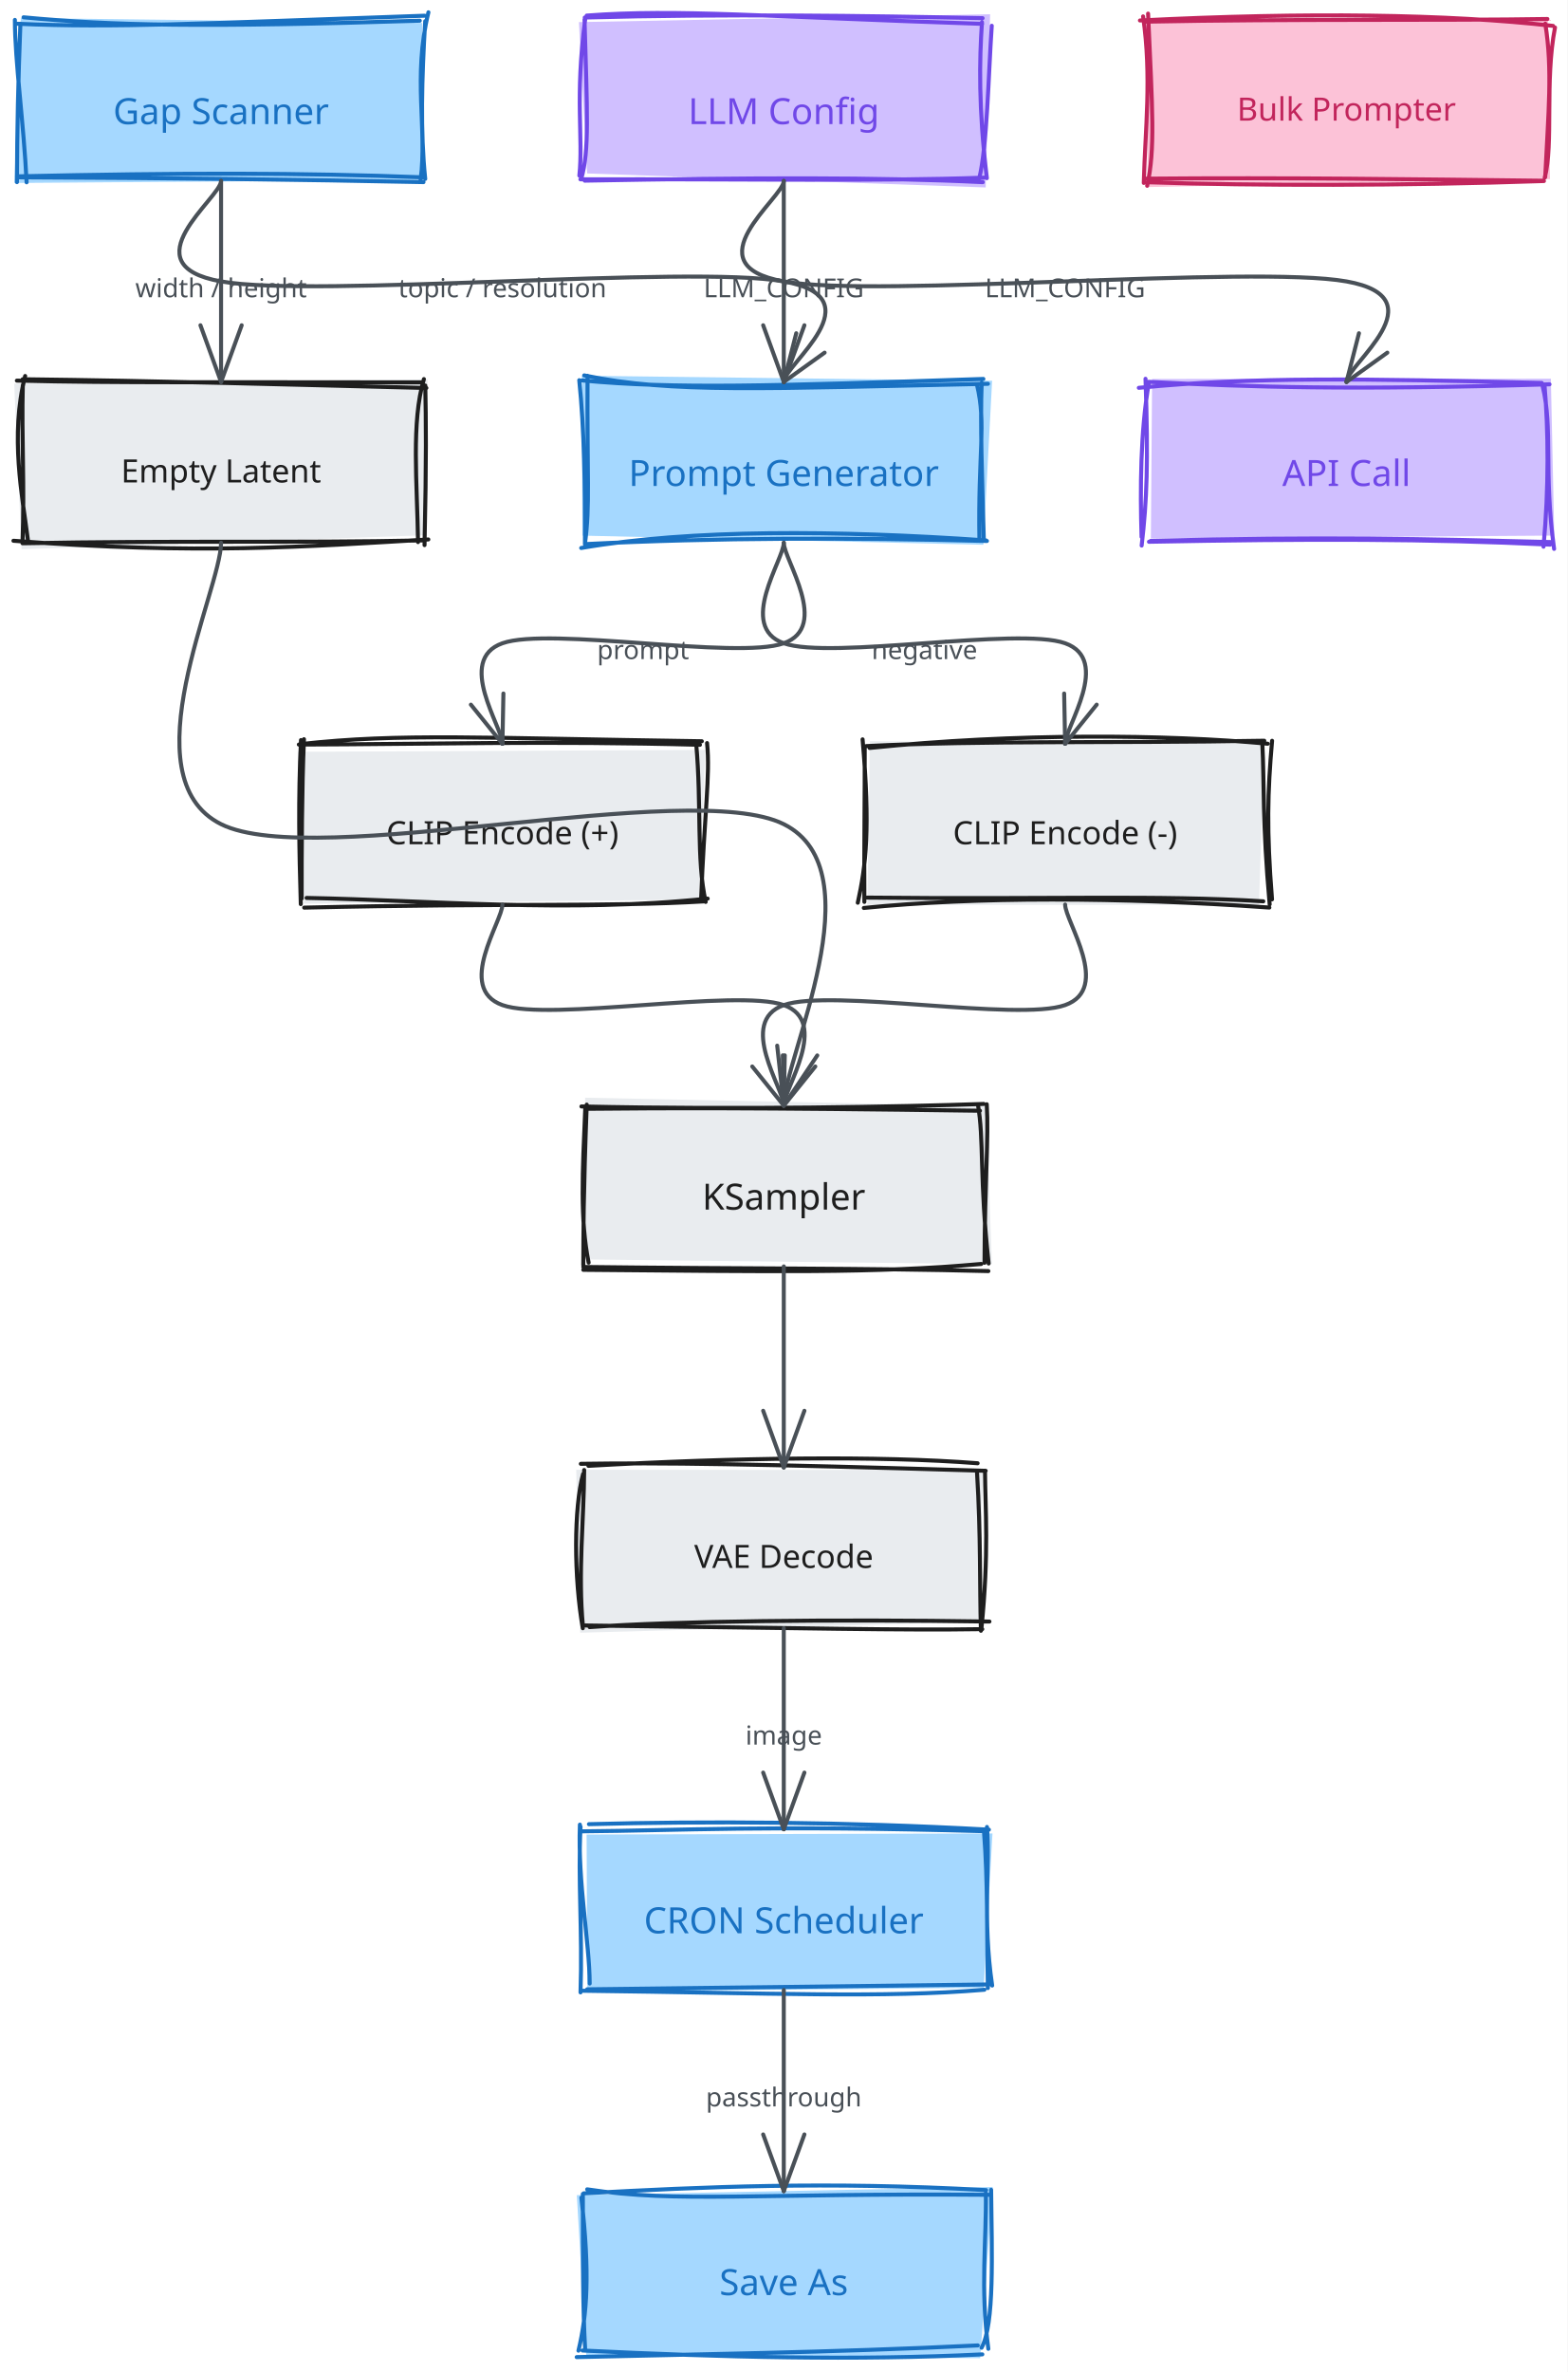
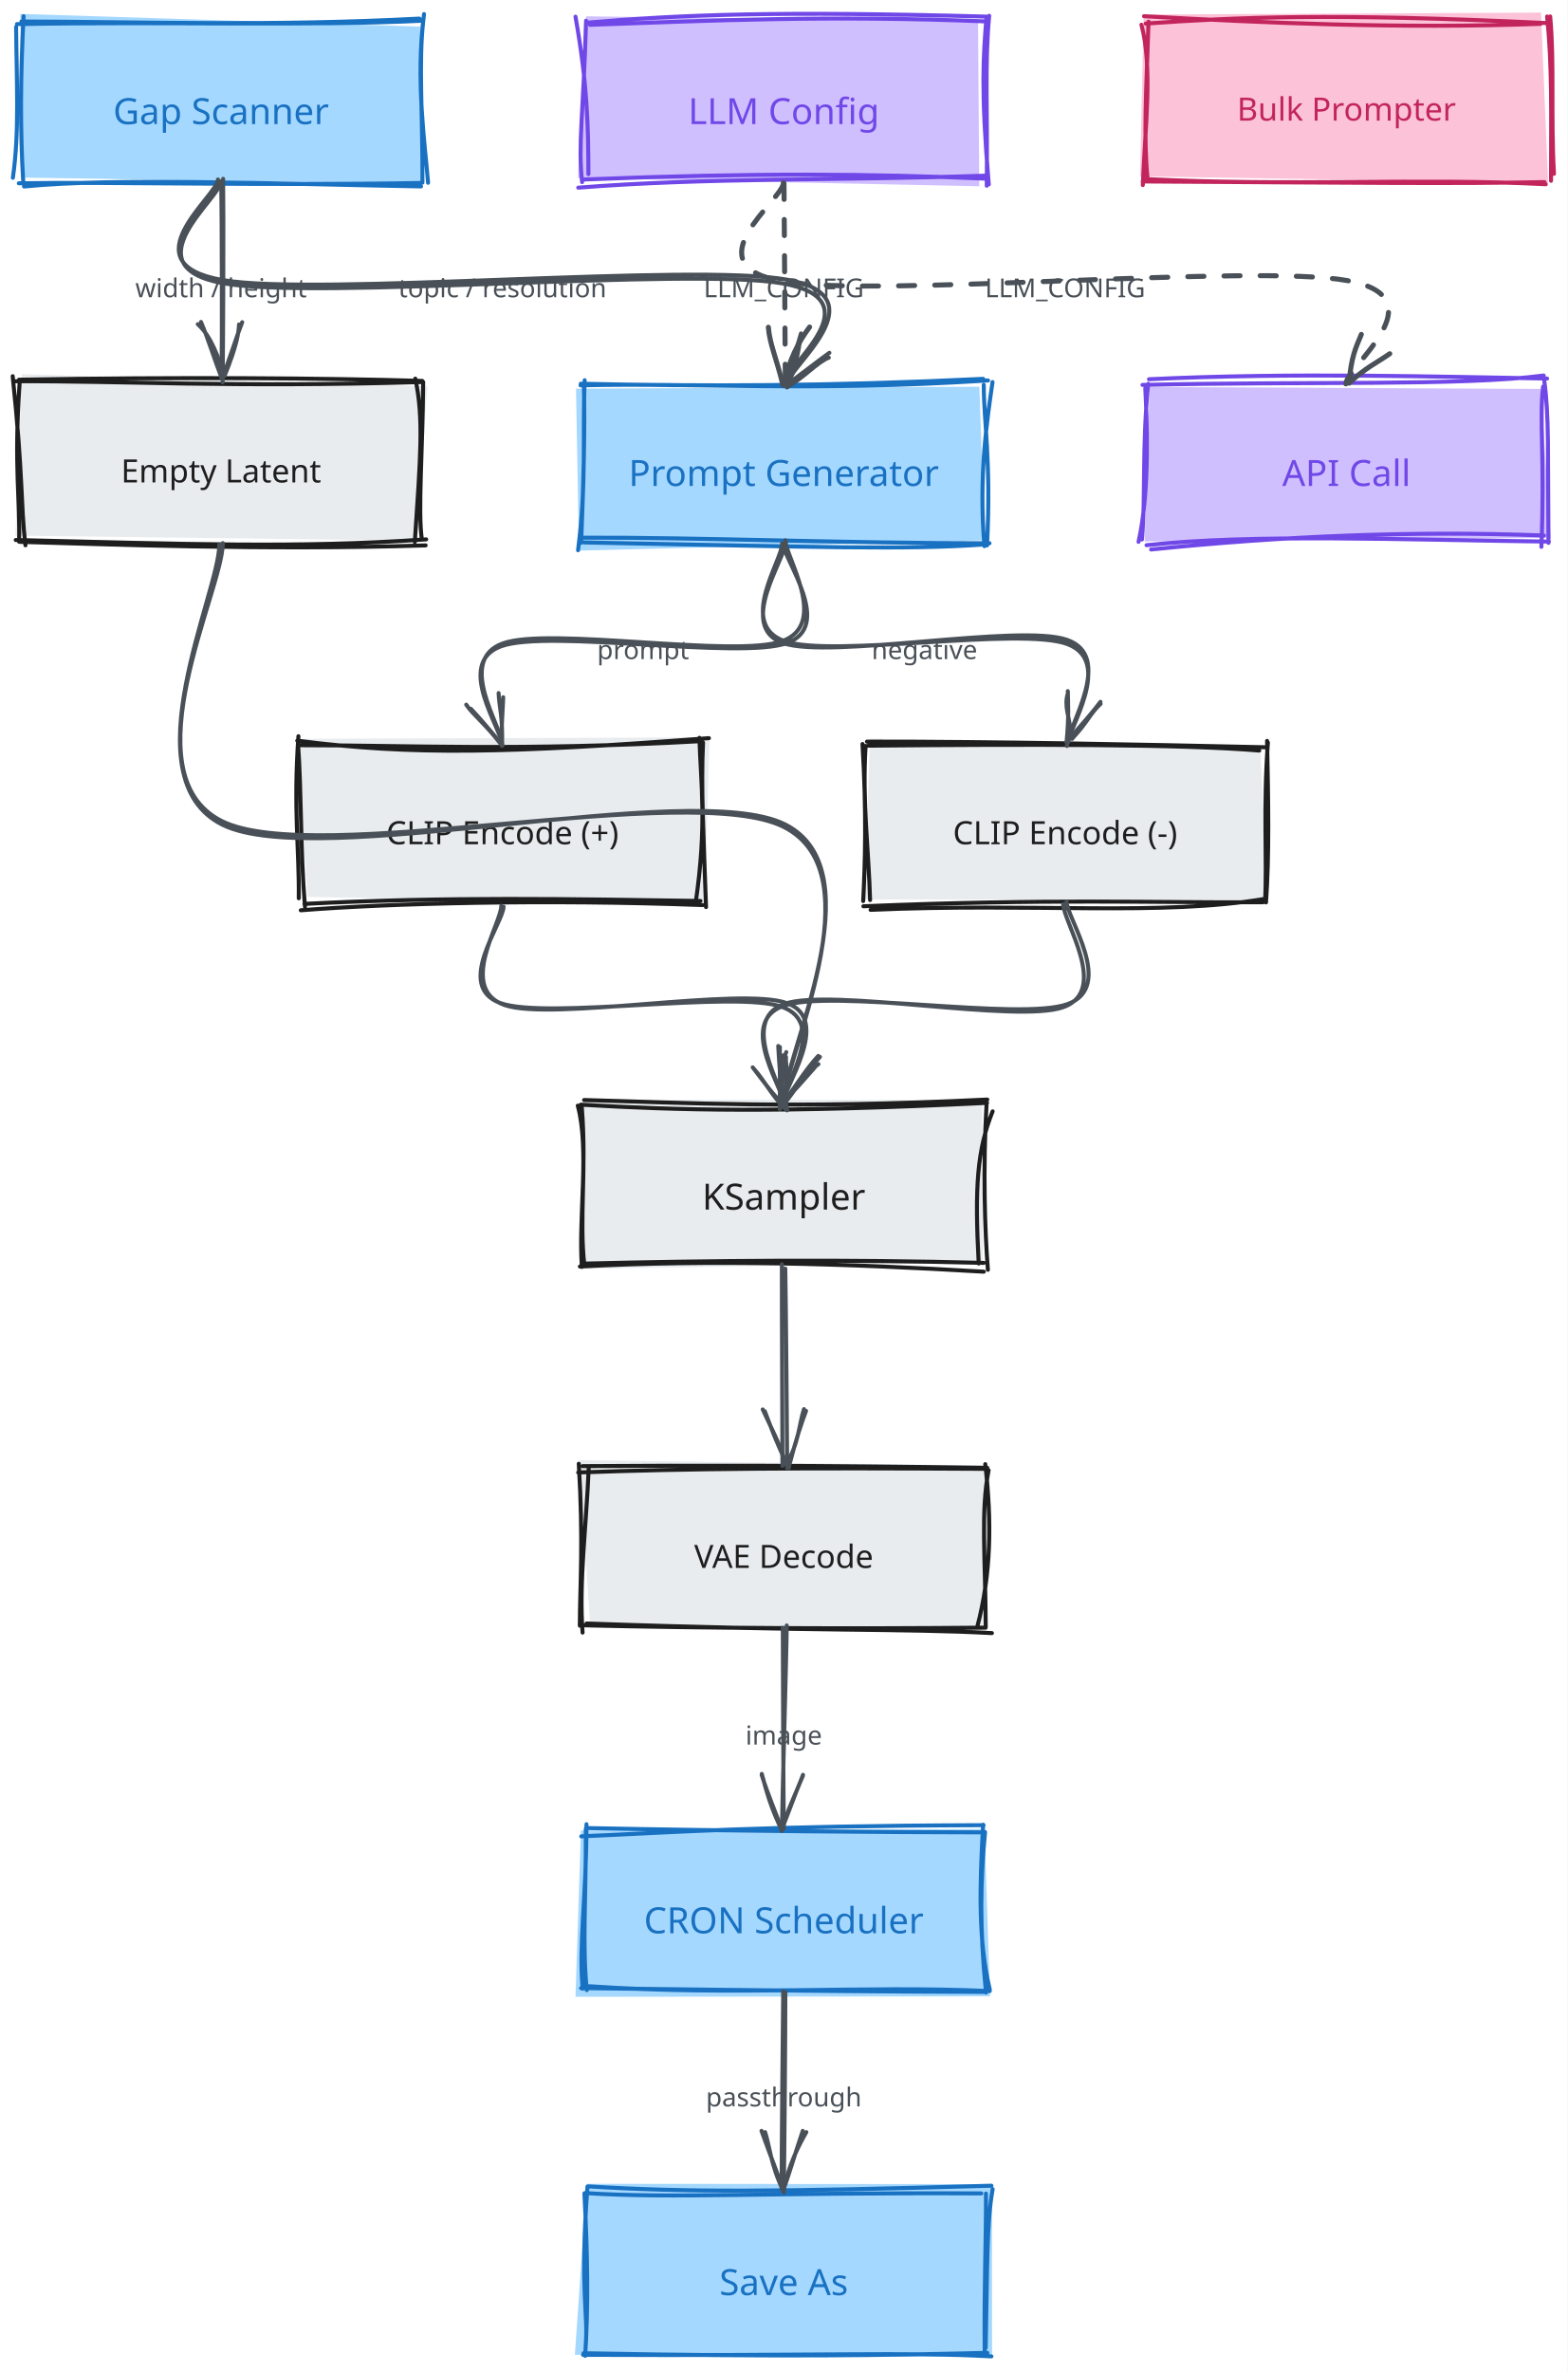
<svg xmlns="http://www.w3.org/2000/svg" version="1.1" viewBox="0 0 780 1180" width="780" height="1180">
  <defs>
    <style>
      @font-face {
        font-family: "Virgil";
        src: url("https://excalidraw.com/Virgil.woff2");
      }
      @font-face {
        font-family: "Cascadia";
        src: url("https://excalidraw.com/Cascadia.woff2");
      }
    </style>
  </defs>
  <rect x="0" y="0" width="780" height="1180" fill="#ffffff" />
  <g stroke-linecap="round" transform="translate(10 10) rotate(0 100 40)">
-     <path d="M0.38 -1.02 L200.06 1.39 L200.79 79.52 L-2.83 81.03" stroke="none" stroke-width="0" fill="#a5d8ff" />
-     <path d="M-1.35 1.82 C47.27 3.98, 88.6 1.69, 201.32 -2.19 M1.72 -1.39 C45.65 2.78, 92.15 3.68, 198.88 0.29 M203.18 -3.88 C195.26 28.63, 202.67 54.11, 199.29 79.37 M201.58 0.54 C199.85 28.97, 199.14 55.55, 201.59 79 M200.88 78.24 C140.28 75.86, 78.92 75.93, -1.58 77.73 M200.72 80.6 C138.83 79.32, 75.72 78.54, -0.49 78.22 M3.24 80.69 C1.88 51.87, -2.6 20.37, -2.59 -0.09 M-1.57 80.61 C-1.48 54.3, -0.96 29.98, 0.15 1.8" stroke="#1971c2" stroke-width="2" fill="none" />
+     <path d="M0.09 -3.09 L199.06 3.24 L199.33 81.51 L1.01 78.33" stroke="none" stroke-width="0" fill="#a5d8ff" />
+     <path d="M-1.56 1.99 C72.58 0.66, 144.05 3.06, 200.46 0.29 M0.68 0.69 C62.08 0.85, 125.31 3.11, 198.72 -0.75 M200.99 -3 C196.66 29.64, 201.54 62.21, 203 80.92 M200.59 0.48 C198.24 21.63, 200.36 45.7, 200.19 80.85 M199.5 82.73 C125.66 81.47, 46.84 78.29, 1.97 82.78 M199.15 81.03 C122.05 82.41, 43.9 80.37, -0.63 81.18 M-3.6 78.44 C-0.28 55.61, -1.77 30.89, -1.98 3.39 M1.62 81.44 C-0.03 54.4, 0.17 27.5, 1.74 -1.94" stroke="#1971c2" stroke-width="2" fill="none" />
  </g>
  <g transform="translate(15 38.75) rotate(0 95 11.25)">
    <text x="95" y="23" font-family="Virgil, Segoe UI Emoji" font-size="18px" fill="#1971c2" text-anchor="middle" style="white-space: pre;" direction="ltr">Gap Scanner</text>
  </g>
  <g stroke-linecap="round" transform="translate(290 10) rotate(0 100 40)">
-     <path d="M-1.93 1 L202.67 -2.92 L200.47 83.25 L2.15 76.29" stroke="none" stroke-width="0" fill="#d0bfff" />
-     <path d="M1.93 -2.25 C47.47 -5.66, 89.79 -1.67, 198.69 1.86 M0.97 -1.28 C70.35 -3.16, 141.94 -2.2, 198.92 -0.96 M203.49 2.82 C201.83 26.82, 201.18 63.36, 197.22 78.85 M198.62 1.03 C197.32 20.26, 196.84 43.21, 201.05 78.63 M199.03 80.62 C146.86 78.05, 84.35 78.36, 0.94 79.87 M199.75 78.38 C144.31 80.27, 85.59 79, -1.2 79.2 M-1.72 77.36 C0.29 58.51, -4.05 38.86, 1.19 -0.44 M-0.84 79.14 C3.35 64.88, 2.15 45.83, 0.85 -0.28" stroke="#7048e8" stroke-width="2" fill="none" />
+     <path d="M1.62 -1.88 L196.65 0.42 L197.27 82.66 L-2.41 78.57" stroke="none" stroke-width="0" fill="#d0bfff" />
+     <path d="M3.6 2.35 C62.48 0.29, 121.49 -2.52, 200.6 0.65 M1.8 1.31 C50.07 -2.81, 97.78 -4.58, 201.49 -1.72 M202.2 -2.15 C199.91 22.65, 201.47 43.97, 200.99 82.4 M200.79 -0.67 C199.35 17.84, 197.97 34.07, 202 81.75 M200.19 77.38 C127.58 79.91, 61.6 78.27, -2.28 83.36 M199.99 78.85 C143.17 76.45, 86.63 75.87, 0.8 79.28 M2.79 76.61 C2.75 52.6, 2.24 31.51, -3.64 -1.7 M-0.35 80.59 C-2.46 61.89, 0.31 46.59, 1.62 0.3" stroke="#7048e8" stroke-width="2" fill="none" />
  </g>
  <g transform="translate(295 38.75) rotate(0 95 11.25)">
    <text x="95" y="23" font-family="Virgil, Segoe UI Emoji" font-size="18px" fill="#7048e8" text-anchor="middle" style="white-space: pre;" direction="ltr">LLM Config</text>
  </g>
  <g stroke-linecap="round" transform="translate(290 190) rotate(0 100 40)">
-     <path d="M-0.51 -3.08 L203.67 -0.59 L199.31 81 L-0.21 76.46" stroke="none" stroke-width="0" fill="#a5d8ff" />
-     <path d="M0.69 -3.25 C44.21 5.73, 89.58 3.26, 201.59 0.93 M-0.45 -0.76 C46.07 3.6, 93.14 2.02, 199.31 -1.49 M196.13 1.4 C200.87 21, 196.6 35.17, 197.35 78.78 M198.47 0.42 C197.7 21.29, 198.64 46.91, 199.54 78.42 M200.6 78.83 C126.33 73.7, 53.68 73.2, -0.81 82.61 M201.09 79.12 C133.87 77.39, 66.06 77.43, 1.66 80.65 M1.12 80.01 C3.61 61.48, 2.09 47.42, 2.35 -3.07 M1.06 80.8 C1.22 52.24, 0.7 23.06, -1.77 -0.86" stroke="#1971c2" stroke-width="2" fill="none" />
+     <path d="M-3.39 3.35 L197.32 2.37 L199.98 78.82 L-1.91 83.91" stroke="none" stroke-width="0" fill="#a5d8ff" />
+     <path d="M-1.13 1.7 C57.61 0.3, 111.26 4.96, 201.64 -0.73 M-1.01 0.89 C59.9 2.25, 123.05 2.14, 199.23 -1.54 M203.87 0.07 C201.16 18.9, 196.9 46.59, 199.84 81.71 M199.51 1.46 C199.47 19.7, 203.25 38.61, 201.14 81.33 M202.36 80.26 C130.12 80.32, 59.33 77.27, -0.29 77.48 M199.57 80.87 C160.33 83.61, 119.35 82.14, 0.64 79.85 M-2.37 83.73 C2 49.74, -0.23 26.47, 0.91 -0.85 M-0.83 80.03 C0.36 51.5, 1.17 20.1, 0.51 1.3" stroke="#1971c2" stroke-width="2" fill="none" />
  </g>
  <g transform="translate(295 218.75) rotate(0 95 11.25)">
    <text x="95" y="23" font-family="Virgil, Segoe UI Emoji" font-size="18px" fill="#1971c2" text-anchor="middle" style="white-space: pre;" direction="ltr">Prompt Generator</text>
  </g>
  <g stroke-linecap="round" transform="translate(570 190) rotate(0 100 40)">
-     <path d="M3.27 -1.49 L201.69 -1.6 L203.38 76.44 L2.66 77.82" stroke="none" stroke-width="0" fill="#d0bfff" />
-     <path d="M-3.34 2.93 C53.08 -2.61, 109.09 -1.66, 197.14 0.5 M1.5 -0.04 C51.94 2.57, 102.64 4.21, 201.02 1.18 M197.6 2.08 C202.8 23.45, 197.97 44.14, 203.3 83.06 M198.52 1.44 C200.5 24.37, 200.73 52.42, 198.03 81.97 M201.88 79.66 C140.93 78.16, 88.42 76.78, 2.57 79.08 M201.34 80.94 C140.78 78.02, 81.32 78, 1.71 79.52 M-1.98 77.07 C-2.7 53.76, -2.59 24.52, 1.73 -0.01 M-1.93 81.4 C0.69 58.81, 1.42 40.34, -0.01 -1.56" stroke="#7048e8" stroke-width="2" fill="none" />
+     <path d="M2.02 2.53 L196.65 3.47 L201.6 77.53 L-0.42 79.39" stroke="none" stroke-width="0" fill="#d0bfff" />
+     <path d="M-1.51 1.49 C79.74 -0.42, 157.37 2.14, 198.12 -3.19 M1.71 -1.34 C73.32 -4.78, 147.11 -2.53, 199.8 -1.69 M197.82 2.31 C195.85 19.13, 198.72 38.05, 196.98 82.06 M198.38 -0.85 C200.9 17.14, 200.07 35.52, 200.5 80.06 M198.25 76.4 C132.12 73.88, 66.95 76.78, 2.77 83.36 M200.71 79.43 C128.19 78.53, 53 75.48, 0.5 81.22 M-3.48 79.55 C2.41 53.37, 0.57 16.99, -0.12 3.21 M-1.78 78.39 C0.02 58.94, -1.78 32.42, 1.31 0.93" stroke="#7048e8" stroke-width="2" fill="none" />
  </g>
  <g transform="translate(575 218.75) rotate(0 95 11.25)">
    <text x="95" y="23" font-family="Virgil, Segoe UI Emoji" font-size="18px" fill="#7048e8" text-anchor="middle" style="white-space: pre;" direction="ltr">API Call</text>
  </g>
  <g stroke-linecap="round" transform="translate(150 370) rotate(0 100 40)">
-     <path d="M-1.76 3.99 L201.04 3.04 L197.69 77.53 L1.24 79.55" stroke="none" stroke-width="0" fill="#e9ecef" />
-     <path d="M-0.67 0.2 C49.18 -5.37, 89.68 -2.79, 199.22 -1.25 M-1.31 0.4 C62.59 0.23, 122.87 -1.51, 198.29 0.52 M196.41 -0.04 C199.17 30.1, 196.45 57.79, 201.14 78.68 M201.83 -0.34 C203.47 15.79, 200.44 35.11, 198.82 78.12 M202.13 77.03 C132.55 84.29, 64.32 77.86, 2.56 76.69 M200.59 78.4 C151.88 81.28, 104.62 79.12, 1.37 81.52 M0.1 77.03 C0.08 54.58, 0.18 22.03, 1.25 -2.27 M-0.33 79.77 C-1.13 52.65, -1.67 27.78, -0.23 -1.83" stroke="#1e1e1e" stroke-width="2" fill="none" />
+     <path d="M-2.31 -2.45 L203.1 -3.2 L200.52 79.44 L3.15 76.23" stroke="none" stroke-width="0" fill="#e9ecef" />
+     <path d="M-2.09 -1.54 C55.35 5.86, 102.88 4.73, 202.75 -2.79 M-0.58 0.72 C52.39 0.72, 109.12 3.68, 198.75 -1.3 M198.02 -2.95 C198.69 20.15, 201.89 39.75, 196.14 79.18 M199.82 -0.62 C198.76 22.39, 200.05 43.99, 201.31 81.24 M199.64 80.25 C121.15 77.31, 43.85 79.35, -0.32 82.84 M198.53 78.2 C135.2 77.26, 72.71 75.98, 1.5 79.66 M-1.34 76.86 C-1.04 52.88, -4.11 32.62, -1.51 -3.75 M1.74 81.06 C-0.62 51.66, 0.06 23.91, -1.72 -0.31" stroke="#1e1e1e" stroke-width="2" fill="none" />
  </g>
  <g transform="translate(155 400) rotate(0 95 10)">
    <text x="95" y="20" font-family="Virgil, Segoe UI Emoji" font-size="16px" fill="#1e1e1e" text-anchor="middle" style="white-space: pre;" direction="ltr">CLIP Encode (+)</text>
  </g>
  <g stroke-linecap="round" transform="translate(430 370) rotate(0 100 40)">
-     <path d="M2.87 -1.29 L199.03 -0.04 L196.47 80.17 L1.52 80.14" stroke="none" stroke-width="0" fill="#e9ecef" />
-     <path d="M2.7 2.09 C75.24 -5.43, 151.09 -4.65, 200.78 -0.02 M1.01 1.16 C60.4 -1.78, 121.92 -0.16, 199.08 -1.51 M202.97 -1.48 C200.73 24.33, 200.17 42.58, 202.94 77.41 M198.1 -0.76 C199.2 20.89, 198.01 37.71, 201.77 79.89 M198.6 78.38 C145.66 75.13, 92.68 77.5, 1.54 76.53 M201.61 81.48 C126.62 76.2, 55.46 76.09, -0.17 81.68 M-3.18 79.08 C0.89 60.63, 3.08 42.04, -0.79 -2.19 M0.1 78.66 C-0.11 54.13, 0.37 26.29, 0.27 1.33" stroke="#1e1e1e" stroke-width="2" fill="none" />
+     <path d="M2.97 -2.64 L197.01 1.54 L201.15 77.47 L-0.15 77.5" stroke="none" stroke-width="0" fill="#e9ecef" />
+     <path d="M2.05 0.95 C82.27 0.19, 158.53 0.17, 196.59 3.38 M1.38 -1.06 C66.74 -1.11, 135.65 0.35, 199.54 1.74 M200.89 -0.59 C198.47 31.87, 200.58 58.08, 199.46 78.73 M200.49 -1.42 C201.09 29.14, 201.63 54.49, 199.95 78.91 M200.02 77.05 C147.33 85.96, 85 79.03, 3.18 82.62 M198.33 78.85 C143.27 79.07, 91.2 77.05, -0.39 80.84 M2.94 77.74 C2.3 53.39, -1.05 28.54, 0.72 1.07 M-0.49 78.25 C0.43 59.57, 1.28 35.11, -0.84 0.12" stroke="#1e1e1e" stroke-width="2" fill="none" />
  </g>
  <g transform="translate(435 400) rotate(0 95 10)">
    <text x="95" y="20" font-family="Virgil, Segoe UI Emoji" font-size="16px" fill="#1e1e1e" text-anchor="middle" style="white-space: pre;" direction="ltr">CLIP Encode (-)</text>
  </g>
  <g stroke-linecap="round" transform="translate(10 190) rotate(0 100 40)">
-     <path d="M-2.93 0.81 L202.78 -1.29 L202.07 76.26 L0.71 83.23" stroke="none" stroke-width="0" fill="#e9ecef" />
-     <path d="M1.28 -1.34 C68.92 -0.55, 134.04 1.33, 202.15 3.01 M-1.6 -0.65 C49.18 0.57, 97.44 0, 200.26 0.22 M200.93 -1.41 C194.56 19.88, 197.58 50.21, 198.01 79.67 M201.61 1.78 C201.96 19.1, 202.22 36.94, 201.24 81.17 M203.13 78.36 C142.42 81.94, 88.53 86.09, -3.31 79.01 M199.95 78.85 C137.36 80.13, 76.21 78.85, 1.26 80.26 M3.9 78.78 C1.16 56.77, -5.13 26.92, 2.52 -2.95 M1.19 80.25 C2.29 51.38, 0.68 28.32, 1.35 1.68" stroke="#1e1e1e" stroke-width="2" fill="none" />
+     <path d="M0.9 -3.9 L202.67 2.19 L197.46 78.95 L-2.37 76.48" stroke="none" stroke-width="0" fill="#e9ecef" />
+     <path d="M-2.77 -0.33 C51.71 -0.59, 103.11 2.84, 200.58 0.05 M-0.52 -1.11 C77.49 -2.49, 153.82 -1.93, 200.13 -0.5 M196.64 -1.64 C200.94 17.98, 199.2 37.64, 196.4 79.63 M200.56 0.07 C200.33 33.44, 197.88 64.75, 199.91 78.29 M202.06 78.32 C138.12 82.8, 80.97 80.55, -2.17 78.64 M201.79 81.32 C121.4 83.89, 40.66 80.66, 0.03 79.56 M2.66 81.27 C0.16 59.81, 1.63 48.18, -3.68 -2.84 M-0.52 79.46 C0.14 59.99, -3.15 41.39, -0.25 0.9" stroke="#1e1e1e" stroke-width="2" fill="none" />
  </g>
  <g transform="translate(15 220) rotate(0 95 10)">
    <text x="95" y="20" font-family="Virgil, Segoe UI Emoji" font-size="16px" fill="#1e1e1e" text-anchor="middle" style="white-space: pre;" direction="ltr">Empty Latent</text>
  </g>
  <g stroke-linecap="round" transform="translate(290 550) rotate(0 100 40)">
-     <path d="M1.15 -3.93 L200.7 0.19 L203.55 78.86 L1.75 76.54" stroke="none" stroke-width="0" fill="#e9ecef" />
-     <path d="M2.45 1.6 C40.32 1.25, 82.15 0.96, 197.62 2.56 M-0.69 0.43 C78.07 2.12, 158.25 0.58, 199.52 -0.82 M196.57 -0.66 C199.69 16.66, 197.32 36.33, 201.94 78.55 M201 -0.66 C202.03 16.71, 199.99 36.75, 199.89 78.22 M201.8 82.33 C139.24 80.75, 80.01 81.26, 0.24 80.27 M198.26 78.78 C145.62 83.53, 94.25 82.48, 0.25 81.7 M2.9 78.13 C-1.43 56.67, -0.15 33.23, 1.21 1.69 M0.24 79.35 C0.33 63.42, 0.23 44.82, 1.95 -0.48" stroke="#1e1e1e" stroke-width="2" fill="none" />
+     <path d="M-0.53 -2.96 L198.7 -2.85 L199.13 77.91 L0.91 81.23" stroke="none" stroke-width="0" fill="#e9ecef" />
+     <path d="M0.65 -2.77 C50.8 -1.44, 104.81 1.73, 201.26 -3.01 M-1.02 -0.46 C47.44 2.35, 96.5 3.76, 201.13 -1.35 M203.92 2.86 C196.25 21.97, 194.93 40.22, 196.99 78.56 M200.88 -0.63 C199.07 31.33, 200.01 62.04, 201.56 81.69 M199.52 82.63 C131.29 78.59, 63.44 76.55, -1.45 80.06 M199.5 78.25 C131.03 76.48, 64.23 77.06, 0.66 78.6 M-0.47 80.28 C-2.23 54.91, 3.39 21.94, -2.5 0.03 M0.8 79.54 C-1.88 57.15, 1.94 31.32, -0.49 1.01" stroke="#1e1e1e" stroke-width="2" fill="none" />
  </g>
  <g transform="translate(295 578.75) rotate(0 95 11.25)">
    <text x="95" y="23" font-family="Virgil, Segoe UI Emoji" font-size="18px" fill="#1e1e1e" text-anchor="middle" style="white-space: pre;" direction="ltr">KSampler</text>
  </g>
  <g stroke-linecap="round" transform="translate(290 730) rotate(0 100 40)">
-     <path d="M-3.28 1.16 L199.16 1.28 L196.97 76.82 L-1.32 82.23" stroke="none" stroke-width="0" fill="#e9ecef" />
-     <path d="M2.78 -0.79 C75.91 -4.94, 147.47 -5.91, 196.45 -2.07 M-0.98 -1.79 C39.86 -2.39, 82.2 -1.84, 200.46 1.68 M196.15 2.51 C198.1 34.04, 197.42 58.38, 198.09 81.27 M200.12 1.63 C200.24 21.17, 202.21 42.06, 198.3 80.56 M202.33 76.67 C124.36 75.48, 45.65 76.38, 3.39 79.44 M198.76 80.45 C158.43 81.08, 114.66 79.97, 0.38 78.61 M-0.01 79.99 C-4.47 54.75, -4.48 20.03, 0.14 3.28 M0.07 79.11 C-2.49 52.44, 0.57 25.93, 0.67 1.28" stroke="#1e1e1e" stroke-width="2" fill="none" />
+     <path d="M-1.67 -3.62 L202.66 -0.98 L200.94 82.14 L3.69 79.61" stroke="none" stroke-width="0" fill="#e9ecef" />
+     <path d="M-2.3 2.51 C54.43 0.49, 106.41 0.18, 200.9 0.71 M-0.1 -0.64 C57.14 -1.04, 115.29 -0.99, 201.23 0.2 M200.25 -1.63 C203.55 26.99, 203.18 53.33, 196.25 79.38 M201.91 1.41 C197.93 21.93, 200.35 45.21, 200.49 79.33 M203.56 82.42 C158.56 80.02, 118.39 81.72, 1.87 77.63 M200.44 79.71 C132.26 80.31, 64.13 80.09, -1 78.51 M-0.12 82.16 C-1.96 56.63, 1.75 29.29, 2.93 0.44 M-1.49 78.73 C-1.39 57.67, 0.33 36.95, -2 -1.83" stroke="#1e1e1e" stroke-width="2" fill="none" />
  </g>
  <g transform="translate(295 760) rotate(0 95 10)">
    <text x="95" y="20" font-family="Virgil, Segoe UI Emoji" font-size="16px" fill="#1e1e1e" text-anchor="middle" style="white-space: pre;" direction="ltr">VAE Decode</text>
  </g>
  <g stroke-linecap="round" transform="translate(290 910) rotate(0 100 40)">
-     <path d="M1.88 2.63 L203.85 2.1 L199.47 78.91 L2.25 80.69" stroke="none" stroke-width="0" fill="#a5d8ff" />
-     <path d="M3.05 -2.53 C61.41 -4.09, 129.85 -3.75, 202.06 0.2 M-0.44 1.03 C47.27 0.68, 91.07 -2.12, 201.15 1.01 M201.1 -1.14 C202.71 17.91, 198.77 44.21, 203.69 77.75 M199.65 1.57 C201.57 25.83, 200.99 49.85, 201.55 79.01 M202.2 77.2 C142.36 78.01, 88.71 78.58, 2.16 79.63 M199.82 79.84 C149.15 84.07, 94.98 81.47, 0 80.34 M3.43 76.74 C3.35 56.32, -2.54 26.89, -1.45 -2.3 M-1.14 81.15 C-0.13 50.7, -2.49 25.16, -1.13 -1.26" stroke="#1971c2" stroke-width="2" fill="none" />
+     <path d="M-0.94 0.64 L199.9 -0.17 L202.6 83.12 L-3.64 83.35" stroke="none" stroke-width="0" fill="#a5d8ff" />
+     <path d="M-0.78 3.53 C46.01 1.51, 85.99 -1.66, 199.41 -2.03 M1.58 -0.6 C75.83 0.88, 151.7 1.51, 198.51 1.55 M199.2 -2.28 C197.35 29.38, 196.77 55.35, 202.51 79.77 M200.15 1.38 C197.9 25.38, 197.31 48.28, 200.62 81.24 M202.5 80.51 C140.25 77.59, 75.37 83.07, 3.19 78.09 M200.09 80.93 C154.2 80.78, 108.18 80.42, -0.9 79.02 M-0.08 79.33 C-2.11 57.06, 1.81 33.76, 1.82 -2.51 M1.97 80.02 C-0.33 56.71, 1.65 35.52, 1.49 -0.13" stroke="#1971c2" stroke-width="2" fill="none" />
  </g>
  <g transform="translate(295 938.75) rotate(0 95 11.25)">
    <text x="95" y="23" font-family="Virgil, Segoe UI Emoji" font-size="18px" fill="#1971c2" text-anchor="middle" style="white-space: pre;" direction="ltr">CRON Scheduler</text>
  </g>
  <g stroke-linecap="round" transform="translate(290 1090) rotate(0 100 40)">
-     <path d="M-2.98 2.02 L203.95 -2.07 L197.73 83.13 L1.73 82.05" stroke="none" stroke-width="0" fill="#a5d8ff" />
-     <path d="M2.17 -0.87 C47.43 6.07, 85.84 0.9, 202.63 1.85 M0.44 1.13 C60.57 -2.11, 120.37 -4.91, 200.66 -0.48 M203.17 -0.65 C203.53 31.26, 204.89 66.23, 198.42 77.94 M200.54 1.05 C200.91 24.34, 197.72 47.69, 201.78 78.46 M196.54 76.78 C122.21 80.39, 52.69 81.23, -3.05 82.59 M198.79 81.23 C136.37 84.33, 70.2 82.72, -0.15 79.31 M-2.17 79.39 C2.13 61.5, 3.6 40.9, -0.72 3.29 M1.17 78.91 C-0.07 57.92, 0.04 30.52, 0.02 1.44" stroke="#1971c2" stroke-width="2" fill="none" />
+     <path d="M1.95 -3.62 L203.6 -3.45 L203.64 82.5 L-3.95 81.43" stroke="none" stroke-width="0" fill="#a5d8ff" />
+     <path d="M2.82 -2.34 C50.87 0.67, 96.45 0.38, 203.32 -2.67 M1.04 0.99 C45.86 3.83, 91.11 0.61, 198.27 1.15 M203.93 -0.95 C200.83 16.73, 201.39 35.95, 200.45 77.93 M200.6 1.23 C200.74 23.75, 199.63 46.22, 199.97 80.48 M203.31 82.22 C160.08 79.91, 121.05 82.07, 0.13 81.46 M201.29 80.47 C151.11 81.66, 100.23 82.6, 0.39 80.66 M1.45 76.55 C2.78 61.61, -1.55 49.18, 2.32 -2.27 M1.17 81.96 C2.72 56.44, 2.47 34.52, 0.8 1.12" stroke="#1971c2" stroke-width="2" fill="none" />
  </g>
  <g transform="translate(295 1118.75) rotate(0 95 11.25)">
    <text x="95" y="23" font-family="Virgil, Segoe UI Emoji" font-size="18px" fill="#1971c2" text-anchor="middle" style="white-space: pre;" direction="ltr">Save As</text>
  </g>
  <g stroke-linecap="round" transform="translate(570 10) rotate(0 100 40)">
-     <path d="M1.44 0.76 L200.29 -0.08 L201.26 79.11 L0.9 83.06" stroke="none" stroke-width="0" fill="#fcc2d7" />
-     <path d="M-2.78 0.19 C79.49 -3.96, 151.02 -3.01, 202.8 2.88 M0.11 0.78 C72.99 -0.67, 148.91 0.3, 199.96 -0.56 M203.75 3.68 C198.57 30.31, 203.08 61.8, 198.63 78.41 M198.9 1.75 C202.62 24.42, 200.42 46.26, 198.87 78.12 M197.92 79.91 C134.3 79.18, 70.23 78.27, -0.52 78.88 M198.24 80.06 C127.84 82.45, 55.31 82.48, 1.03 80.67 M0.81 82.42 C4.86 64.3, 3.45 45.12, 1.27 -3.23 M-0.87 81 C-0.19 54.43, 3.15 28.36, -1.22 -1.85" stroke="#c2255c" stroke-width="2" fill="none" />
+     <path d="M-0.92 -2.77 L196.8 -3.73 L200.31 80.91 L-2.7 77.77" stroke="none" stroke-width="0" fill="#fcc2d7" />
+     <path d="M-0.76 -1.94 C59.01 1.39, 126.22 4.4, 196.56 1.86 M0.07 1.74 C45.28 -1.41, 91.59 -3.64, 199.17 1.46 M201.35 -1.83 C203.5 20.66, 201.62 48.1, 203.24 76.48 M199.82 -1.8 C202.41 23.49, 201.79 46.77, 201.77 79.95 M199.16 81.65 C136.57 78.44, 71.94 82.71, 0.04 79.06 M198.52 80.59 C154.84 81.43, 111.03 80.98, -1.42 80.27 M-1.35 82.07 C-0.17 52.69, 3.63 23.61, -2.05 2.29 M1.04 79.29 C-1.06 58.05, 0.37 36.05, 1.49 0.79" stroke="#c2255c" stroke-width="2" fill="none" />
  </g>
  <g transform="translate(575 40) rotate(0 95 10)">
    <text x="95" y="20" font-family="Virgil, Segoe UI Emoji" font-size="16px" fill="#c2255c" text-anchor="middle" style="white-space: pre;" direction="ltr">Bulk Prompter</text>
  </g>
  <g stroke-linecap="round">
    <g transform="translate(110 90) rotate(0 140 50)">
-       <path d="M0 0 C0 8.33, -46.67 41.67, 0 50 C46.67 58.33, 233.33 41.67, 280 50 C326.67 58.33, 280 91.67, 280 100 M0 0 C0 8.33, -46.67 41.67, 0 50 C46.67 58.33, 233.33 41.67, 280 50 C326.67 58.33, 280 91.67, 280 100" stroke="#495057" stroke-width="2" fill="none" />
+       <path d="M-0.06 0.23 C0.03 8.55, -45.61 42.44, 0.95 50.9 C47.5 59.36, 232.6 42.81, 279.27 50.98 C325.95 59.15, 280.68 91.92, 280.98 99.9 M-1.55 -0.7 C-1.57 7.21, -46.73 40.95, 0.5 49.26 C47.72 57.56, 234.91 40.53, 281.79 49.15 C328.66 57.77, 282.02 92.7, 281.73 100.96" stroke="#495057" stroke-width="2" fill="none" />
    </g>
    <g transform="translate(110 90) rotate(0 140 50)">
-       <path d="M286.2 75.78 C284.31 83.16, 282.42 90.53, 280 100 M286.2 75.78 C283.76 85.31, 281.32 94.85, 280 100" stroke="#495057" stroke-width="2" fill="none" />
+       <path d="M288.27 78.31 C287.55 83.58, 285.63 94.48, 281.57 102.68 M288.55 75.88 C286.91 81.11, 285.65 86.4, 281.35 101.52" stroke="#495057" stroke-width="2" fill="none" />
    </g>
    <g transform="translate(110 90) rotate(0 140 50)">
-       <path d="M300.32 85.43 C294.13 89.87, 287.94 94.3, 280 100 M300.32 85.43 C292.32 91.17, 284.32 96.9, 280 100" stroke="#495057" stroke-width="2" fill="none" />
+       <path d="M302.41 87.93 C296.9 90, 290.27 97.69, 281.57 102.68 M302.68 85.51 C298.17 88.74, 293.99 92.03, 281.35 101.52" stroke="#495057" stroke-width="2" fill="none" />
    </g>
  </g>
  <g transform="translate(186.5 131.875) rotate(0 63.5 8.125)">
    <text x="63.5" y="16" font-family="Virgil, Segoe UI Emoji" font-size="13px" fill="#495057" text-anchor="middle" style="white-space: pre;" direction="ltr">topic / resolution</text>
  </g>
  <g stroke-linecap="round">
    <g transform="translate(110 90) rotate(0 0 50)">
-       <path d="M0 0 C0 16.67, 0 83.33, 0 100 M0 0 C0 16.67, 0 83.33, 0 100" stroke="#495057" stroke-width="2" fill="none" />
+       <path d="M1.02 -1.04 C1.3 15.66, 1.05 83.19, 0.78 100.23 M0.1 1.02 C0.37 17.34, 0.54 81.82, 0.24 98.23" stroke="#495057" stroke-width="2" fill="none" />
    </g>
    <g transform="translate(110 90) rotate(0 0 50)">
-       <path d="M-10.26 71.81 C-6.51 82.12, -2.76 92.43, 0 100 M-10.26 71.81 C-6.27 82.78, -2.27 93.75, 0 100" stroke="#495057" stroke-width="2" fill="none" />
+       <path d="M-11.59 71.28 C-7.22 75.16, -3.38 81.25, 1.75 96.99 M-10 70.16 C-6.5 78.26, -3.14 89.33, 0.44 98.45" stroke="#495057" stroke-width="2" fill="none" />
    </g>
    <g transform="translate(110 90) rotate(0 0 50)">
-       <path d="M10.26 71.81 C6.51 82.12, 2.76 92.43, 0 100 M10.26 71.81 C6.27 82.78, 2.27 93.75, 0 100" stroke="#495057" stroke-width="2" fill="none" />
+       <path d="M8.93 71.4 C8.75 75.43, 8.03 81.49, 1.75 96.99 M10.52 70.28 C7.34 78.34, 4.01 89.37, 0.44 98.45" stroke="#495057" stroke-width="2" fill="none" />
    </g>
  </g>
  <g transform="translate(59.5 131.875) rotate(0 50.5 8.125)">
    <text x="50.5" y="16" font-family="Virgil, Segoe UI Emoji" font-size="13px" fill="#495057" text-anchor="middle" style="white-space: pre;" direction="ltr">width / height</text>
  </g>
  <g stroke-linecap="round">
    <g transform="translate(390 90) rotate(0 0 50)">
-       <path d="M0 0 C0 16.67, 0 83.33, 0 100 M0 0 C0 16.67, 0 83.33, 0 100" stroke="#495057" stroke-width="2" fill="none" />
+       <path d="M0.1 1.19 C0.18 17.97, 0.75 83.25, 0.76 99.66" stroke="#495057" stroke-width="2.5" fill="none" stroke-dasharray="8 10" />
    </g>
    <g transform="translate(390 90) rotate(0 0 50)">
-       <path d="M-10.26 71.81 C-7.79 78.59, -5.32 85.37, 0 100 M-10.26 71.81 C-7 80.78, -3.73 89.74, 0 100" stroke="#495057" stroke-width="2" fill="none" />
+       <path d="M-7.67 72.79 C-7.07 80.95, -3.74 87.96, -0.42 101.48" stroke="#495057" stroke-width="2.5" fill="none" />
    </g>
    <g transform="translate(390 90) rotate(0 0 50)">
-       <path d="M10.26 71.81 C7.79 78.59, 5.32 85.37, 0 100 M10.26 71.81 C7 80.78, 3.73 89.74, 0 100" stroke="#495057" stroke-width="2" fill="none" />
+       <path d="M12.85 72.68 C6.77 80.9, 3.42 87.94, -0.42 101.48" stroke="#495057" stroke-width="2.5" fill="none" />
    </g>
  </g>
  <g transform="translate(352.5 131.875) rotate(0 37.5 8.125)">
    <text x="37.5" y="16" font-family="Virgil, Segoe UI Emoji" font-size="13px" fill="#495057" text-anchor="middle" style="white-space: pre;" direction="ltr">LLM_CONFIG</text>
  </g>
  <g stroke-linecap="round">
    <g transform="translate(390 90) rotate(0 140 50)">
-       <path d="M0 0 C0 8.33, -46.67 41.67, 0 50 C46.67 58.33, 233.33 41.67, 280 50 C326.67 58.33, 280 91.67, 280 100 M0 0 C0 8.33, -46.67 41.67, 0 50 C46.67 58.33, 233.33 41.67, 280 50 C326.67 58.33, 280 91.67, 280 100" stroke="#495057" stroke-width="2" fill="none" />
+       <path d="M-0.18 0.93 C-0.09 9.19, -46.98 41.94, -0.23 50.05 C46.53 58.16, 233.69 41.08, 280.35 49.57 C327 58.05, 279.79 92.49, 279.69 100.97" stroke="#495057" stroke-width="2.5" fill="none" stroke-dasharray="8 10" />
    </g>
    <g transform="translate(390 90) rotate(0 140 50)">
-       <path d="M286.2 75.78 C284.23 83.49, 282.25 91.2, 280 100 M286.2 75.78 C283.91 84.72, 281.62 93.67, 280 100" stroke="#495057" stroke-width="2" fill="none" />
+       <path d="M287.38 76.36 C284.54 83.11, 282.26 87.83, 281.3 100.54" stroke="#495057" stroke-width="2.5" fill="none" />
    </g>
    <g transform="translate(390 90) rotate(0 140 50)">
-       <path d="M300.32 85.43 C293.85 90.07, 287.39 94.71, 280 100 M300.32 85.43 C292.82 90.81, 285.31 96.19, 280 100" stroke="#495057" stroke-width="2" fill="none" />
+       <path d="M301.52 85.97 C295.25 90.4, 289.58 92.81, 281.3 100.54" stroke="#495057" stroke-width="2.5" fill="none" />
    </g>
  </g>
  <g transform="translate(492.5 131.875) rotate(0 37.5 8.125)">
    <text x="37.5" y="16" font-family="Virgil, Segoe UI Emoji" font-size="13px" fill="#495057" text-anchor="middle" style="white-space: pre;" direction="ltr">LLM_CONFIG</text>
  </g>
  <g stroke-linecap="round">
    <g transform="translate(390 270) rotate(0 -70 50)">
-       <path d="M0 0 C0 8.33, 23.33 41.67, 0 50 C-23.33 58.33, -116.67 41.67, -140 50 C-163.33 58.33, -140 91.67, -140 100 M0 0 C0 8.33, 23.33 41.67, 0 50 C-23.33 58.33, -116.67 41.67, -140 50 C-163.33 58.33, -140 91.67, -140 100" stroke="#495057" stroke-width="2" fill="none" />
+       <path d="M0.8 -1.19 C0.86 6.89, 22.72 40.38, -0.73 48.92 C-24.17 57.47, -116.62 41.6, -139.87 50.1 C-163.12 58.6, -140.2 91.73, -140.23 99.94 M-0.24 0.8 C0.3 8.96, 24.99 41.45, 1.6 49.9 C-21.79 58.34, -116.95 42.95, -140.57 51.47 C-164.18 59.99, -139.94 93.02, -140.1 101.02" stroke="#495057" stroke-width="2" fill="none" />
    </g>
    <g transform="translate(390 270) rotate(0 -70 50)">
-       <path d="M-155.69 80.54 C-150.11 87.45, -144.54 94.37, -140 100 M-155.69 80.54 C-150.49 86.98, -145.3 93.43, -140 100" stroke="#495057" stroke-width="2" fill="none" />
+       <path d="M-158.01 80.54 C-154.38 85.95, -149.03 89.44, -140.2 100.91 M-155.72 82.59 C-151.85 86.68, -148.45 90.56, -140.52 100.07" stroke="#495057" stroke-width="2" fill="none" />
    </g>
    <g transform="translate(390 270) rotate(0 -70 50)">
-       <path d="M-139.51 75 C-139.68 83.89, -139.86 92.77, -140 100 M-139.51 75 C-139.67 83.28, -139.83 91.56, -140 100" stroke="#495057" stroke-width="2" fill="none" />
+       <path d="M-141.9 74.8 C-141.66 81.54, -139.74 86.25, -140.2 100.91 M-139.61 76.86 C-139.76 82.28, -140.37 87.59, -140.52 100.07" stroke="#495057" stroke-width="2" fill="none" />
    </g>
  </g>
  <g transform="translate(295.5 311.875) rotate(0 24.5 8.125)">
    <text x="24.5" y="16" font-family="Virgil, Segoe UI Emoji" font-size="13px" fill="#495057" text-anchor="middle" style="white-space: pre;" direction="ltr">prompt</text>
  </g>
  <g stroke-linecap="round">
    <g transform="translate(390 270) rotate(0 70 50)">
-       <path d="M0 0 C0 8.33, -23.33 41.67, 0 50 C23.33 58.33, 116.67 41.67, 140 50 C163.33 58.33, 140 91.67, 140 100 M0 0 C0 8.33, -23.33 41.67, 0 50 C23.33 58.33, 116.67 41.67, 140 50 C163.33 58.33, 140 91.67, 140 100" stroke="#495057" stroke-width="2" fill="none" />
+       <path d="M-0.84 0.36 C-0.58 8.41, -23.26 40.6, 0.39 48.95 C24.04 57.29, 117.65 41.71, 141.07 50.4 C164.48 59.1, 141.24 92.95, 140.89 101.12 M0.92 -0.5 C1.16 7.61, -23.67 41.8, -0.35 49.93 C22.97 58.06, 117.2 40.07, 140.86 48.27 C164.52 56.48, 141.64 90.62, 141.61 99.15" stroke="#495057" stroke-width="2" fill="none" />
    </g>
    <g transform="translate(390 270) rotate(0 70 50)">
-       <path d="M139.51 75 C139.69 84.25, 139.87 93.49, 140 100 M139.51 75 C139.66 82.58, 139.81 90.15, 140 100" stroke="#495057" stroke-width="2" fill="none" />
+       <path d="M141.39 74.81 C139.33 81.05, 141.92 85.86, 143.47 97.47 M141.32 73.81 C141.47 80.5, 141.93 85.82, 140.71 99.15" stroke="#495057" stroke-width="2" fill="none" />
    </g>
    <g transform="translate(390 270) rotate(0 70 50)">
-       <path d="M155.69 80.54 C149.89 87.74, 144.08 94.93, 140 100 M155.69 80.54 C150.94 86.43, 146.18 92.33, 140 100" stroke="#495057" stroke-width="2" fill="none" />
+       <path d="M157.64 80.14 C152.23 85.17, 151.51 88.9, 143.47 97.47 M157.57 79.13 C153.65 84.37, 150.05 88.36, 140.71 99.15" stroke="#495057" stroke-width="2" fill="none" />
    </g>
  </g>
  <g transform="translate(429 311.875) rotate(0 31 8.125)">
    <text x="31" y="16" font-family="Virgil, Segoe UI Emoji" font-size="13px" fill="#495057" text-anchor="middle" style="white-space: pre;" direction="ltr">negative</text>
  </g>
  <g stroke-linecap="round">
    <g transform="translate(250 450) rotate(0 70 50)">
-       <path d="M0 0 C0 8.33, -23.33 41.67, 0 50 C23.33 58.33, 116.67 41.67, 140 50 C163.33 58.33, 140 91.67, 140 100 M0 0 C0 8.33, -23.33 41.67, 0 50 C23.33 58.33, 116.67 41.67, 140 50 C163.33 58.33, 140 91.67, 140 100" stroke="#495057" stroke-width="2" fill="none" />
+       <path d="M0.58 1.07 C0.38 9.38, -24.07 40.71, -0.98 49.01 C22.12 57.31, 115.74 42.52, 139.13 50.9 C162.51 59.27, 139.02 91.01, 139.33 99.28 M-0.57 0.59 C-0.42 9.09, -22.46 41.96, 1.22 50.03 C24.91 58.1, 118.56 40.69, 141.56 49.02 C164.56 57.35, 139.48 91.32, 139.23 100.01" stroke="#495057" stroke-width="2" fill="none" />
    </g>
    <g transform="translate(250 450) rotate(0 70 50)">
-       <path d="M139.51 75 C139.66 82.78, 139.81 90.56, 140 100 M139.51 75 C139.68 83.51, 139.84 92.02, 140 100" stroke="#495057" stroke-width="2" fill="none" />
+       <path d="M141.24 73.38 C137.55 81.5, 140.63 89.81, 138.03 101.68 M139.42 75.02 C139.53 82.97, 139.36 91.58, 138.41 99.62" stroke="#495057" stroke-width="2" fill="none" />
    </g>
    <g transform="translate(250 450) rotate(0 70 50)">
-       <path d="M155.69 80.54 C150.81 86.59, 145.92 92.65, 140 100 M155.69 80.54 C150.35 87.16, 145.01 93.79, 140 100" stroke="#495057" stroke-width="2" fill="none" />
+       <path d="M157.25 79.37 C148.52 85.66, 146.49 92.06, 138.03 101.68 M155.44 81.01 C150.1 87.06, 144.44 93.61, 138.41 99.62" stroke="#495057" stroke-width="2" fill="none" />
    </g>
  </g>
  <g stroke-linecap="round">
    <g transform="translate(530 450) rotate(0 -70 50)">
-       <path d="M0 0 C0 8.33, 23.33 41.67, 0 50 C-23.33 58.33, -116.67 41.67, -140 50 C-163.33 58.33, -140 91.67, -140 100 M0 0 C0 8.33, 23.33 41.67, 0 50 C-23.33 58.33, -116.67 41.67, -140 50 C-163.33 58.33, -140 91.67, -140 100" stroke="#495057" stroke-width="2" fill="none" />
+       <path d="M-0.97 -0.28 C-1.14 8.33, 22.24 42.75, -0.9 51.04 C-24.03 59.32, -116.67 41.23, -139.78 49.45 C-162.88 57.68, -139.55 91.97, -139.53 100.4 M0.73 -1.48 C0.91 6.88, 24.87 40.8, 1.34 49.46 C-22.18 58.12, -117.03 41.77, -140.43 50.48 C-163.82 59.19, -138.95 93.39, -139.03 101.71" stroke="#495057" stroke-width="2" fill="none" />
    </g>
    <g transform="translate(530 450) rotate(0 -70 50)">
-       <path d="M-155.69 80.54 C-151.97 85.15, -148.25 89.76, -140 100 M-155.69 80.54 C-150.16 87.39, -144.63 94.25, -140 100" stroke="#495057" stroke-width="2" fill="none" />
+       <path d="M-155.47 80.98 C-148.4 88.97, -146.06 95.39, -138.37 102.32 M-155.02 81.56 C-150.09 87.93, -145.59 94.54, -138.83 100.86" stroke="#495057" stroke-width="2" fill="none" />
    </g>
    <g transform="translate(530 450) rotate(0 -70 50)">
-       <path d="M-139.51 75 C-139.63 80.93, -139.74 86.85, -140 100 M-139.51 75 C-139.68 83.81, -139.85 92.62, -140 100" stroke="#495057" stroke-width="2" fill="none" />
+       <path d="M-139.38 75.21 C-137.35 84.87, -140.03 93.09, -138.37 102.32 M-138.92 75.79 C-138.8 83.88, -139.09 92.21, -138.83 100.86" stroke="#495057" stroke-width="2" fill="none" />
    </g>
  </g>
  <g stroke-linecap="round">
    <g transform="translate(110 270) rotate(0 140 140)">
-       <path d="M0 0 C0 23.33, -46.67 116.67, 0 140 C46.67 163.33, 233.33 116.67, 280 140 C326.67 163.33, 280 256.67, 280 280 M0 0 C0 23.33, -46.67 116.67, 0 140 C46.67 163.33, 233.33 116.67, 280 140 C326.67 163.33, 280 256.67, 280 280" stroke="#495057" stroke-width="2" fill="none" />
+       <path d="M-0.88 0.81 C-0.66 24.33, -46.14 117.12, 0.76 140.32 C47.65 163.53, 233.99 116.95, 280.5 140.04 C327 163.14, 279.7 255.49, 279.76 278.89 M0.86 0.18 C1.03 23.4, -46.31 114.84, 0.21 138.37 C46.73 161.9, 233.38 117.87, 279.99 141.38 C326.6 164.89, 279.91 256.13, 279.89 279.41" stroke="#495057" stroke-width="2" fill="none" />
    </g>
    <g transform="translate(110 270) rotate(0 140 140)">
-       <path d="M276.72 250.18 C277.6 258.18, 278.48 266.17, 280 280 M276.72 250.18 C277.75 259.54, 278.78 268.9, 280 280" stroke="#495057" stroke-width="2" fill="none" />
+       <path d="M278.06 250.84 C277.86 258.05, 278.2 264.45, 278.03 280.87 M277.24 250.34 C277.59 258.85, 278.8 269.67, 279.2 279.3" stroke="#495057" stroke-width="2" fill="none" />
    </g>
    <g transform="translate(110 270) rotate(0 140 140)">
-       <path d="M296.66 255.05 C292.19 261.74, 287.72 268.43, 280 280 M296.66 255.05 C291.43 262.88, 286.2 270.72, 280 280" stroke="#495057" stroke-width="2" fill="none" />
+       <path d="M297.98 255.78 C292.72 261.58, 287.97 266.72, 278.03 280.87 M297.16 255.28 C290.85 262, 285.42 271.18, 279.2 279.3" stroke="#495057" stroke-width="2" fill="none" />
    </g>
  </g>
  <g stroke-linecap="round">
    <g transform="translate(390 630) rotate(0 0 50)">
-       <path d="M0 0 C0 16.67, 0 83.33, 0 100 M0 0 C0 16.67, 0 83.33, 0 100" stroke="#495057" stroke-width="2" fill="none" />
+       <path d="M-0.95 -1.02 C-1.03 15.58, -0.66 82.26, -0.67 99.24 M0.75 1.07 C1.09 17.83, 1.59 84.07, 1.69 100.38" stroke="#495057" stroke-width="2" fill="none" />
    </g>
    <g transform="translate(390 630) rotate(0 0 50)">
-       <path d="M-10.26 71.81 C-7 80.78, -3.73 89.74, 0 100 M-10.26 71.81 C-7.07 80.57, -3.89 89.33, 0 100" stroke="#495057" stroke-width="2" fill="none" />
+       <path d="M-10.47 71.15 C-7.19 78.53, -1.56 88.83, 1.05 98.43 M-9.45 72.03 C-7.02 78.09, -4.85 85.05, 2.4 100.23" stroke="#495057" stroke-width="2" fill="none" />
    </g>
    <g transform="translate(390 630) rotate(0 0 50)">
-       <path d="M10.26 71.81 C7 80.78, 3.73 89.74, 0 100 M10.26 71.81 C7.07 80.57, 3.89 89.33, 0 100" stroke="#495057" stroke-width="2" fill="none" />
+       <path d="M10.05 71 C7.59 78.26, 7.48 88.6, 1.05 98.43 M11.08 71.89 C8.85 77.87, 6.37 84.86, 2.4 100.23" stroke="#495057" stroke-width="2" fill="none" />
    </g>
  </g>
  <g stroke-linecap="round">
    <g transform="translate(390 810) rotate(0 0 50)">
-       <path d="M0 0 C0 16.67, 0 83.33, 0 100 M0 0 C0 16.67, 0 83.33, 0 100" stroke="#495057" stroke-width="2" fill="none" />
+       <path d="M-0.48 -0.22 C-0.47 16.31, -0.19 83, 0.01 99.55 M1.47 -1.38 C1.33 15.28, -0.75 83.97, -0.94 100.86" stroke="#495057" stroke-width="2" fill="none" />
    </g>
    <g transform="translate(390 810) rotate(0 0 50)">
-       <path d="M-10.26 71.81 C-8.08 77.8, -5.9 83.79, 0 100 M-10.26 71.81 C-7.16 80.32, -4.07 88.83, 0 100" stroke="#495057" stroke-width="2" fill="none" />
+       <path d="M-10.94 72.46 C-8.36 82.16, -6.26 89.61, -1.02 100.42 M-11 72.94 C-7.89 82.85, -3.63 92.67, -1.04 99.94" stroke="#495057" stroke-width="2" fill="none" />
    </g>
    <g transform="translate(390 810) rotate(0 0 50)">
-       <path d="M10.26 71.81 C8.08 77.8, 5.9 83.79, 0 100 M10.26 71.81 C7.16 80.32, 4.07 88.83, 0 100" stroke="#495057" stroke-width="2" fill="none" />
+       <path d="M9.57 72.91 C6.05 82.39, 2.04 89.71, -1.02 100.42 M9.52 73.39 C5.27 82.96, 2.18 92.62, -1.04 99.94" stroke="#495057" stroke-width="2" fill="none" />
    </g>
  </g>
  <g transform="translate(368.75 851.875) rotate(0 21.25 8.125)">
    <text x="21.25" y="16" font-family="Virgil, Segoe UI Emoji" font-size="13px" fill="#495057" text-anchor="middle" style="white-space: pre;" direction="ltr">image</text>
  </g>
  <g stroke-linecap="round">
    <g transform="translate(390 990) rotate(0 0 50)">
-       <path d="M0 0 C0 16.67, 0 83.33, 0 100 M0 0 C0 16.67, 0 83.33, 0 100" stroke="#495057" stroke-width="2" fill="none" />
+       <path d="M0.78 1.15 C0.81 17.87, 0.29 84.31, -0.01 100.66 M-0.28 0.7 C-0.38 17.04, -1.24 82.3, -0.96 98.88" stroke="#495057" stroke-width="2" fill="none" />
    </g>
    <g transform="translate(390 990) rotate(0 0 50)">
-       <path d="M-10.26 71.81 C-7.64 79.02, -5.01 86.24, 0 100 M-10.26 71.81 C-6.4 82.41, -2.55 93, 0 100" stroke="#495057" stroke-width="2" fill="none" />
+       <path d="M-9.3 70.67 C-7.14 76.93, -6.62 86.86, -0.15 100.11 M-11.08 70.05 C-7.06 81.35, -2.44 92.94, -0.27 99.44" stroke="#495057" stroke-width="2" fill="none" />
    </g>
    <g transform="translate(390 990) rotate(0 0 50)">
-       <path d="M10.26 71.81 C7.64 79.02, 5.01 86.24, 0 100 M10.26 71.81 C6.4 82.41, 2.55 93, 0 100" stroke="#495057" stroke-width="2" fill="none" />
+       <path d="M11.22 70.68 C7.59 77.06, 2.32 87, -0.15 100.11 M9.44 70.05 C5.55 81.47, 2.26 93.05, -0.27 99.44" stroke="#495057" stroke-width="2" fill="none" />
    </g>
  </g>
  <g transform="translate(349.25 1031.875) rotate(0 40.75 8.125)">
    <text x="40.75" y="16" font-family="Virgil, Segoe UI Emoji" font-size="13px" fill="#495057" text-anchor="middle" style="white-space: pre;" direction="ltr">passthrough</text>
  </g>
</svg>
